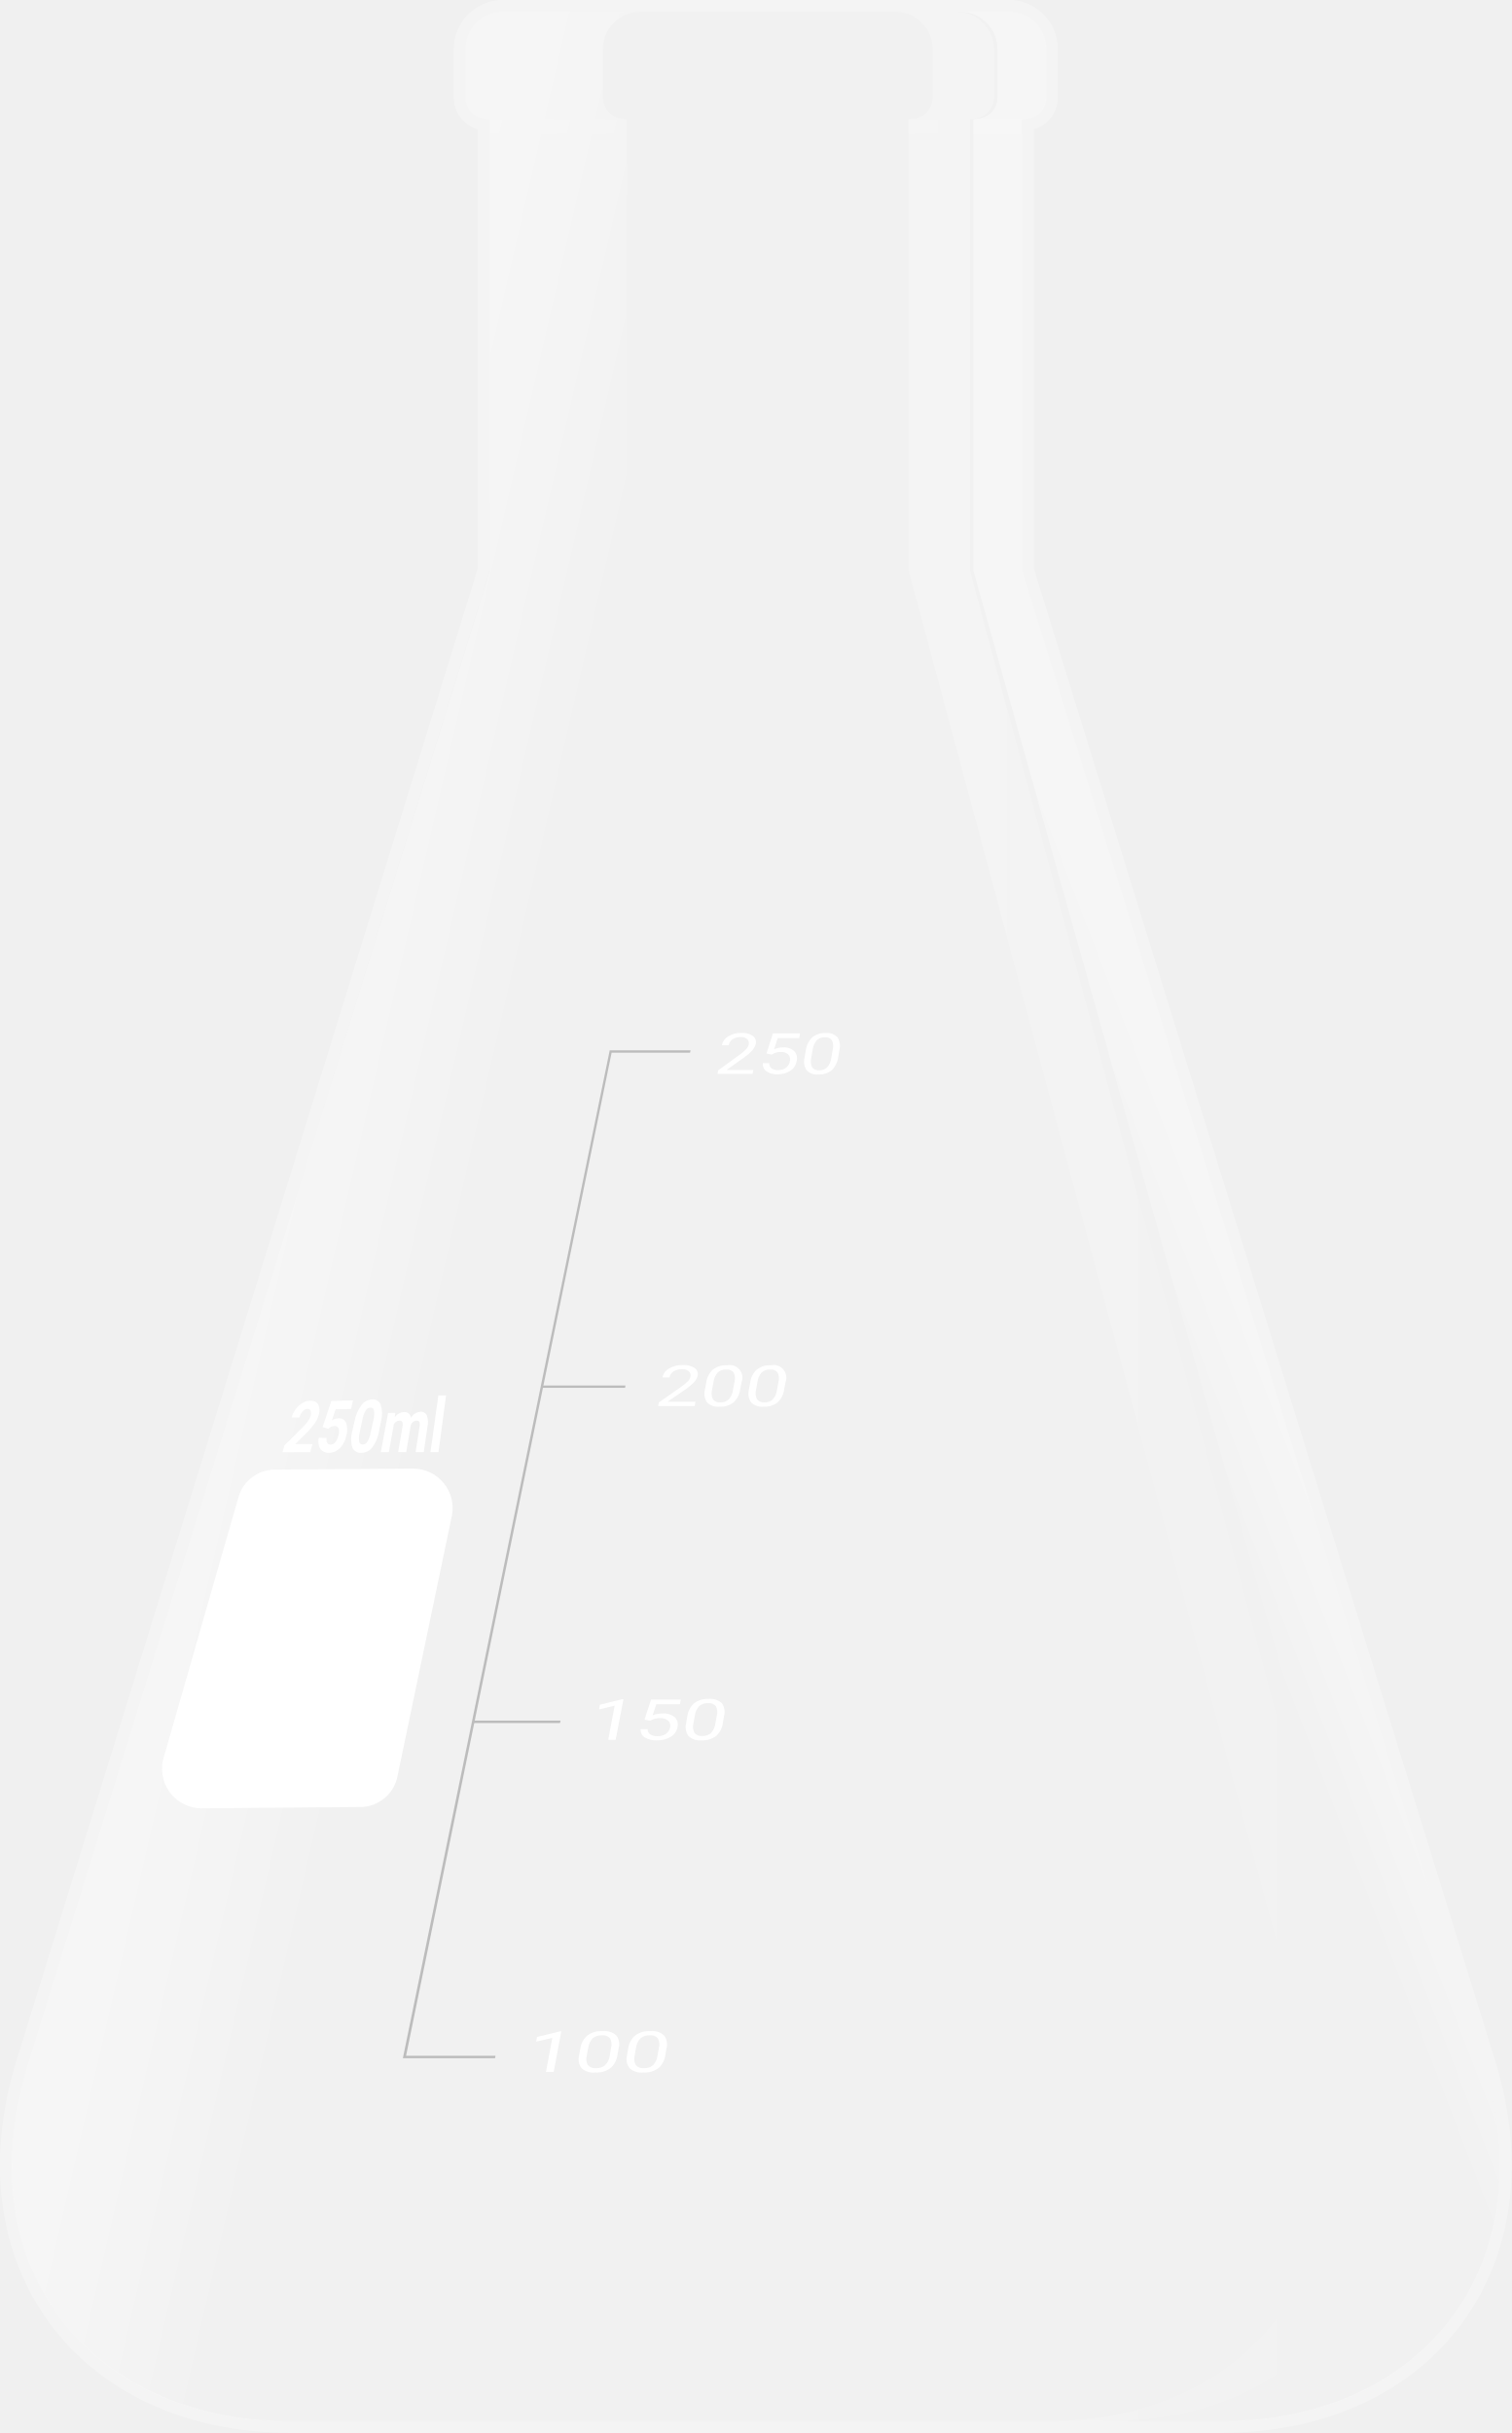
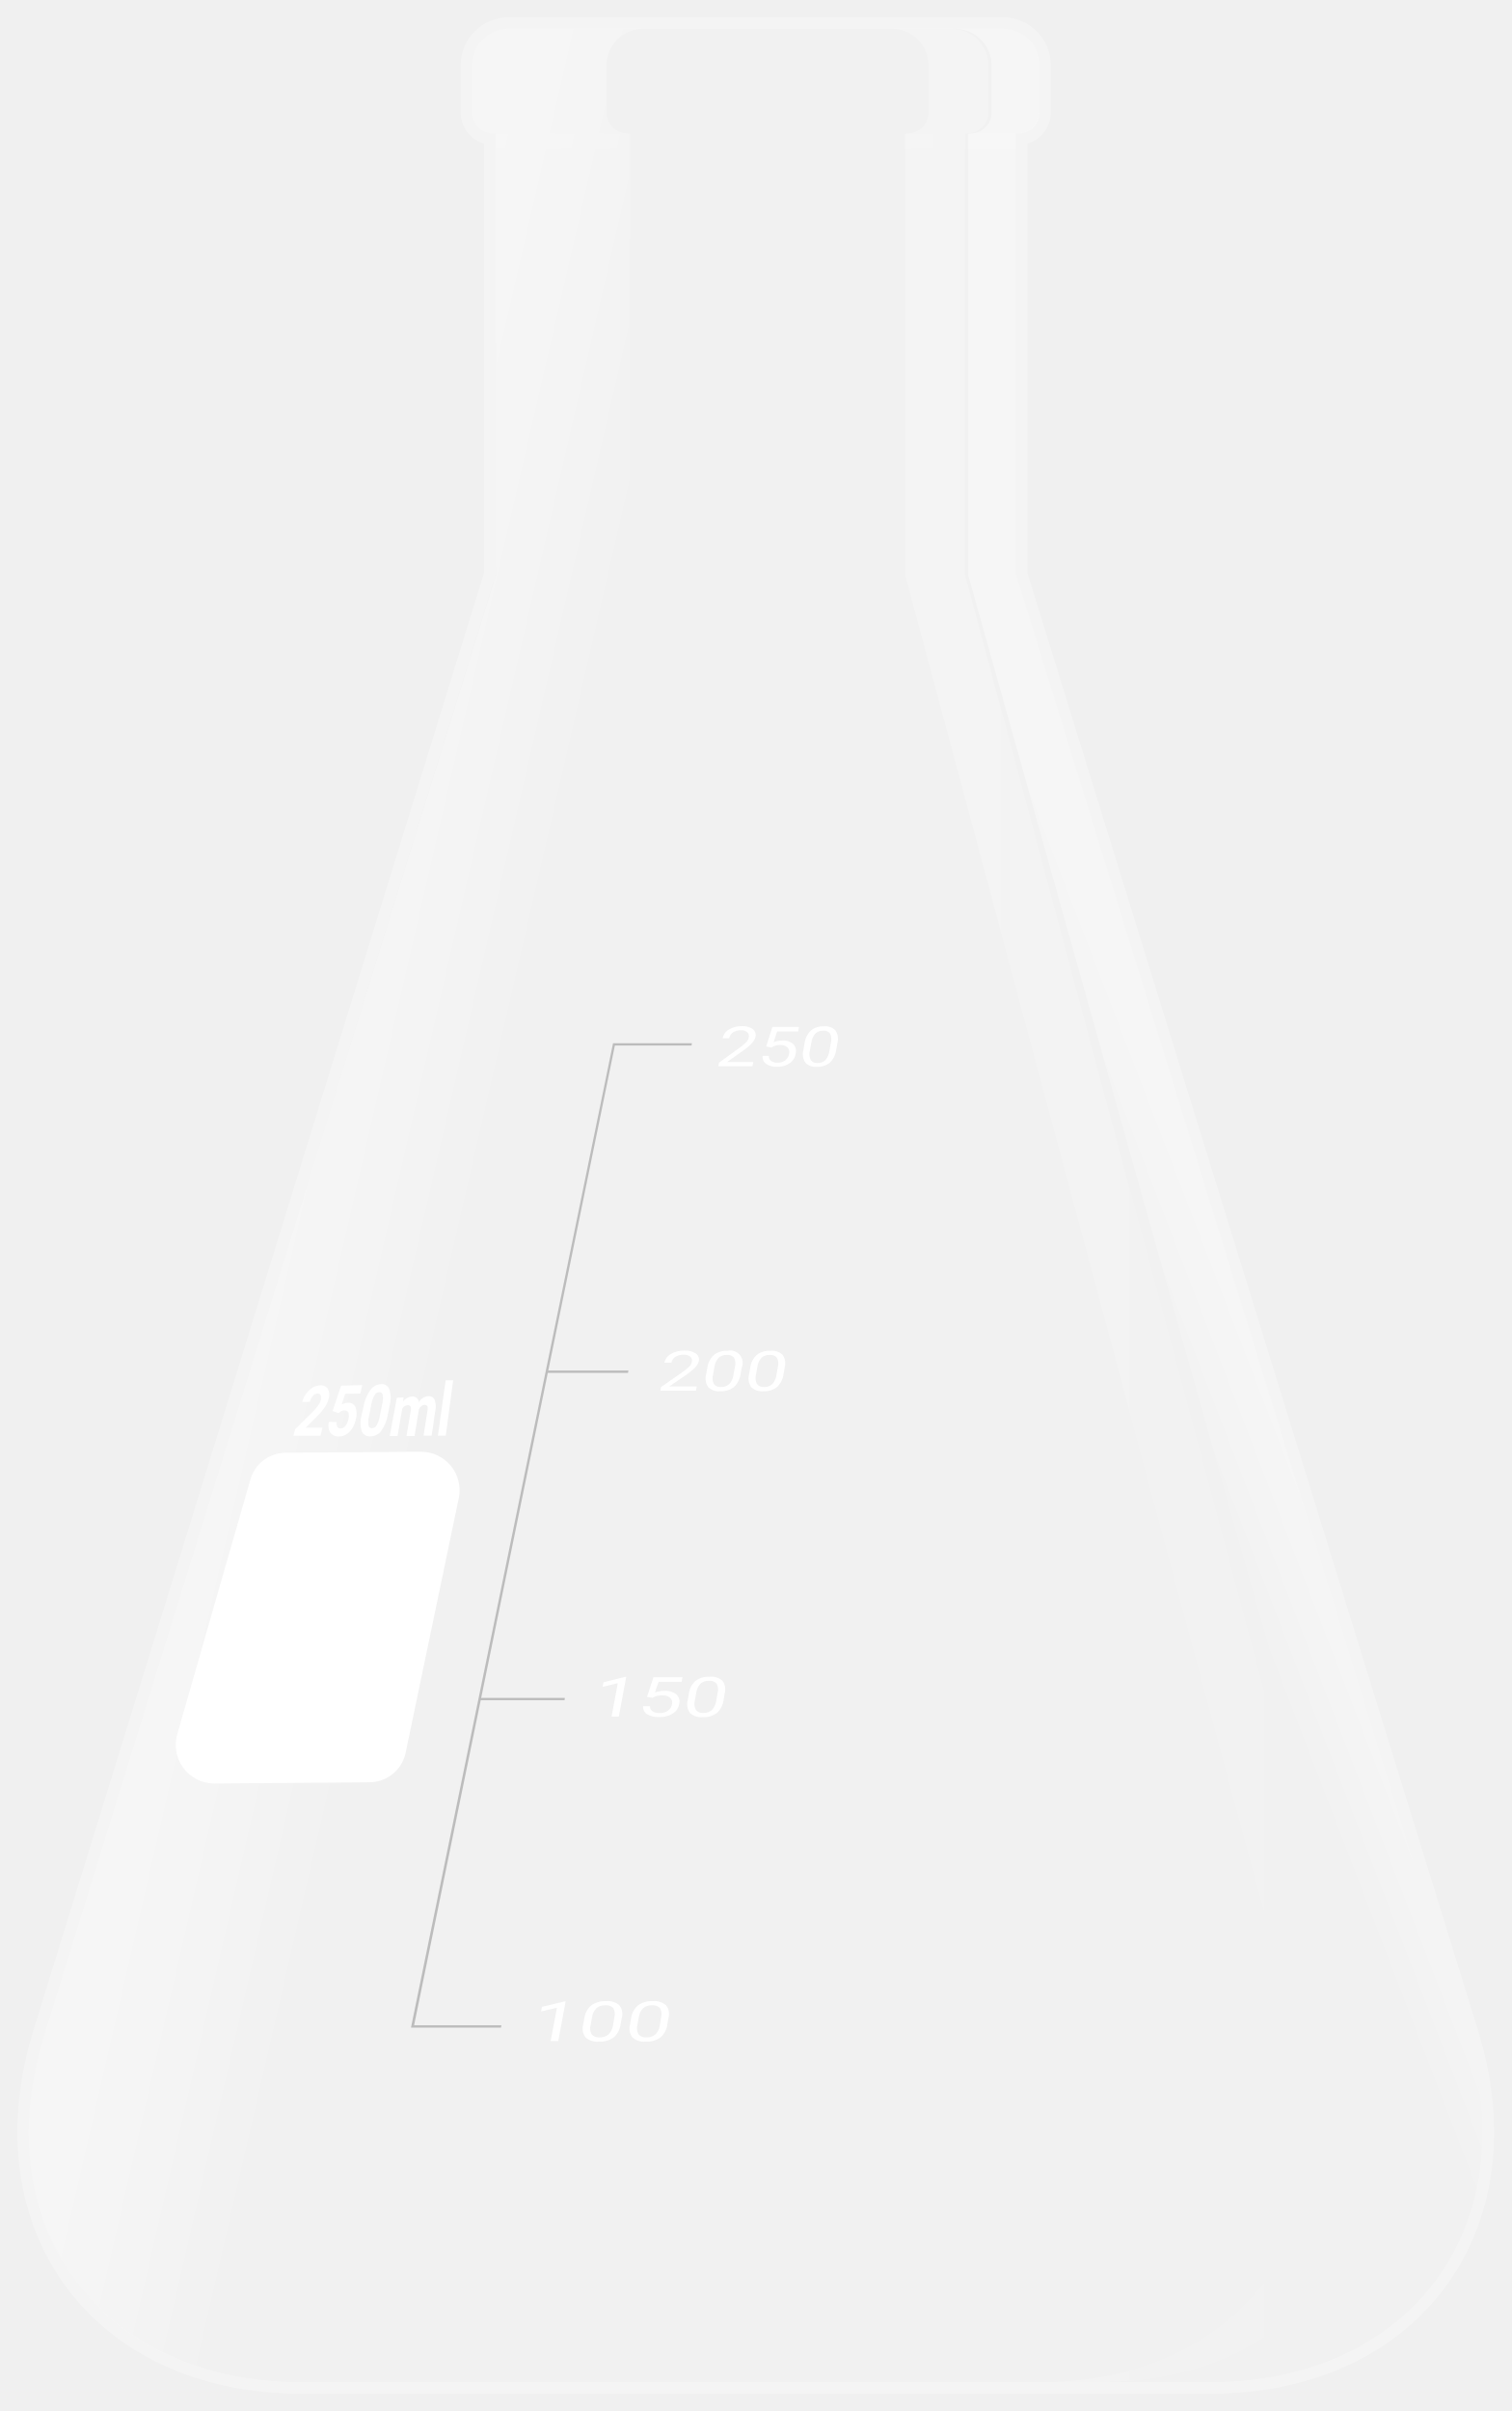
- <svg xmlns="http://www.w3.org/2000/svg" xmlns:xlink="http://www.w3.org/1999/xlink" viewBox="0 0 320.04 515">
+ <svg xmlns="http://www.w3.org/2000/svg" xmlns:xlink="http://www.w3.org/1999/xlink" viewBox="0 0 327.6 522.5">
  <defs>
-     <linearGradient id="Degradado_sin_nombre_4" x1="48.19" y1="246.93" x2="101.95" y2="259.29" gradientUnits="userSpaceOnUse">
+     <linearGradient id="Degradado_sin_nombre_4" x1="51.97" y1="250.68" x2="105.72" y2="263.04" gradientUnits="userSpaceOnUse">
      <stop offset="0" stop-color="#fff" />
      <stop offset="0.09" stop-color="#fff" stop-opacity="0.97" />
      <stop offset="0.22" stop-color="#fff" stop-opacity="0.89" />
      <stop offset="0.38" stop-color="#fff" stop-opacity="0.76" />
      <stop offset="0.56" stop-color="#fff" stop-opacity="0.57" />
      <stop offset="0.75" stop-color="#fff" stop-opacity="0.33" />
      <stop offset="0.97" stop-color="#fff" stop-opacity="0.05" />
      <stop offset="1" stop-color="#fff" stop-opacity="0" />
    </linearGradient>
-     <linearGradient id="Degradado_sin_nombre_5" x1="259.59" y1="249.12" x2="232.02" y2="259.72" xlink:href="#Degradado_sin_nombre_4" />
-     <linearGradient id="Degradado_sin_nombre_15" x1="189.54" y1="257.5" x2="293.57" y2="257.5" gradientUnits="userSpaceOnUse">
+     <linearGradient id="Degradado_sin_nombre_5" x1="263.36" y1="252.87" x2="235.8" y2="263.47" xlink:href="#Degradado_sin_nombre_4" />
+     <linearGradient id="Degradado_sin_nombre_15" x1="193.32" y1="261.25" x2="297.35" y2="261.25" gradientUnits="userSpaceOnUse">
      <stop offset="0" stop-color="#fff" stop-opacity="0.5" />
      <stop offset="1" stop-color="#fff" stop-opacity="0" />
    </linearGradient>
  </defs>
  <g style="isolation:isolate">
    <g id="Matraz_erlenmeyer" data-name="Matraz erlenmeyer">
      <g id="cuerpo">
-         <path id="borde" d="M106.49,1.25a9.17,9.17,0,0,0-9.17,9.17v10a5.82,5.82,0,0,0,5.07,5.94v94.24l-97.71,316c-13.11,42.41,12.49,77.11,56.88,77.11H258.49c44.39,0,70-34.7,56.87-77.11l-97.71-316V26.35a5.82,5.82,0,0,0,5.07-5.94v-10a9.16,9.16,0,0,0-9.17-9.17Z" style="fill:none;stroke:#fff;stroke-miterlimit:10;stroke-width:2.5px;opacity:0.3" />
-         <path id="cuerpo-2" data-name="cuerpo" d="M106.49,2.5a7.93,7.93,0,0,0-7.92,7.92v10a4.52,4.52,0,0,0,4,4.7l1.08.14v95.53l0,.18L5.88,437C-.34,457.13,2,476.08,12.56,490.36s27.93,22.14,49,22.14H258.49c21.06,0,38.46-7.86,49-22.14s12.9-33.23,6.68-53.35L216.4,120.78V25.24l1.1-.13a4.52,4.52,0,0,0,4-4.7v-10a7.93,7.93,0,0,0-7.92-7.92Z" style="fill:#fff;opacity:0.05" />
-         <path id="brillo1" d="M63.73,490.36C53.2,476.08,50.82,457.13,57,437l75.68-316,.05-.18V25.25l-1.08-.14a4.52,4.52,0,0,1-4-4.7v-10a7.93,7.93,0,0,1,7.92-7.92H106.49a7.93,7.93,0,0,0-7.92,7.92v10a4.52,4.52,0,0,0,4,4.7l1.08.14v95.53l0,.18L5.88,437C-.34,457.13,2,476.08,12.56,490.36s27.93,22.14,49,22.14h51.16C91.66,512.5,74.26,504.64,63.73,490.36Z" style="mix-blend-mode:overlay;opacity:0.4;fill:url(#Degradado_sin_nombre_4)" />
-         <path id="brillo2" d="M314.16,437,216.4,120.78V25.24l1.1-.13a4.52,4.52,0,0,0,4-4.7v-10a7.93,7.93,0,0,0-7.92-7.92h-10.3a7.92,7.92,0,0,1,7.91,7.92v10a4.51,4.51,0,0,1-4,4.7l-1.11.13v95.54L294.67,437c6.23,20.12,3.85,39.07-6.68,53.35s-27.93,22.14-49,22.14h19.49c21.06,0,38.46-7.86,49-22.14S320.38,457.13,314.16,437Z" style="mix-blend-mode:overlay;opacity:0.4;fill:url(#Degradado_sin_nombre_5)" />
-         <path id="brillo3" d="M270.5,490.36c10.53-14.28,12.91-33.23,6.68-53.35L192.44,121l-.05-.18V25.25l1.08-.14a4.52,4.52,0,0,0,4-4.7v-10a7.93,7.93,0,0,0-7.92-7.92h13a7.93,7.93,0,0,1,7.92,7.92v10a4.52,4.52,0,0,1-4,4.7l-1.08.14v95.53l.05.18L290.17,437c6.23,20.12,3.85,39.07-6.68,53.35s-27.93,22.14-49,22.14h-13C242.57,512.5,260,504.64,270.5,490.36Z" style="opacity:0.5;fill:url(#Degradado_sin_nombre_15)" />
-         <rect id="brillo4" x="103.63" y="25.25" width="112.77" height="3.11" style="fill:#fff;opacity:0.05" />
+         <path id="borde" d="M110.27,5a9.17,9.17,0,0,0-9.17,9.17v10a5.82,5.82,0,0,0,5.07,5.94v94.24l-97.71,316C-4.65,482.8,20.94,517.5,65.33,517.5H262.26c44.39,0,70-34.7,56.88-77.11l-97.71-316V30.1a5.82,5.82,0,0,0,5.07-5.94v-10A9.17,9.17,0,0,0,217.33,5Z" style="fill:none;stroke:#fff;stroke-miterlimit:10;stroke-width:2.5px;opacity:0.3" />
+         <path id="cuerpo-2" data-name="cuerpo" d="M110.27,6.25a7.93,7.93,0,0,0-7.92,7.92v10a4.52,4.52,0,0,0,4,4.7l1.08.14v95.53l0,.18L9.66,440.76c-6.22,20.12-3.85,39.07,6.68,53.35s27.93,22.14,49,22.14H262.26c21.07,0,38.47-7.86,49-22.14s12.9-33.23,6.68-53.35L220.18,124.53V29l1.1-.13a4.52,4.52,0,0,0,4-4.7v-10a7.93,7.93,0,0,0-7.92-7.92Z" style="fill:#fff;opacity:0.05" />
+         <path id="brillo1" d="M67.51,494.11C57,479.83,54.6,460.88,60.82,440.76l75.67-316,.06-.18V29l-1.08-.14a4.52,4.52,0,0,1-4-4.7v-10a7.93,7.93,0,0,1,7.92-7.92H110.27a7.93,7.93,0,0,0-7.92,7.92v10a4.52,4.52,0,0,0,4,4.7l1.08.14v95.53l0,.18L9.66,440.76c-6.22,20.12-3.85,39.07,6.68,53.35s27.93,22.14,49,22.14H116.5C95.44,516.25,78,508.39,67.51,494.11Z" style="mix-blend-mode:overlay;opacity:0.4;fill:url(#Degradado_sin_nombre_4)" />
+         <path id="brillo2" d="M317.94,440.76,220.18,124.53V29l1.1-.13a4.52,4.52,0,0,0,4-4.7v-10a7.93,7.93,0,0,0-7.92-7.92H207a7.93,7.93,0,0,1,7.92,7.92v10a4.52,4.52,0,0,1-4,4.7l-1.1.13v95.54l88.58,316.23c6.22,20.12,3.85,39.07-6.68,53.35s-27.93,22.14-49,22.14h19.49c21.07,0,38.47-7.86,49-22.14S324.16,460.88,317.94,440.76Z" style="mix-blend-mode:overlay;opacity:0.4;fill:url(#Degradado_sin_nombre_5)" />
+         <path id="brillo3" d="M274.28,494.11c10.53-14.28,12.9-33.23,6.68-53.35l-84.74-316-.06-.18V29l1.09-.14a4.51,4.51,0,0,0,4-4.7v-10a7.92,7.92,0,0,0-7.91-7.92h13a7.93,7.93,0,0,1,7.92,7.92v10a4.52,4.52,0,0,1-4,4.7l-1.09.14v95.53l.05.18L294,440.76c6.22,20.12,3.85,39.07-6.68,53.35s-27.93,22.14-49,22.14h-13C246.35,516.25,263.75,508.39,274.28,494.11Z" style="opacity:0.5;fill:url(#Degradado_sin_nombre_15)" />
+         <rect id="brillo4" x="107.41" y="29" width="112.77" height="3.11" style="fill:#fff;opacity:0.05" />
        <g id="escala">
-           <polygon points="118.57 364.71 100.14 364.71 100.24 364.21 118.67 364.21 118.57 364.71" style="fill:#bcbcbc" />
-           <polygon points="132.34 293.77 114.69 293.77 114.79 293.27 132.43 293.27 132.34 293.77" style="fill:#bcbcbc" />
-           <path d="M147.08,297.63h-7.74l.15-.78,4.7-3.28a9.77,9.77,0,0,0,1.47-1.21,1.93,1.93,0,0,0,.53-1,1.12,1.12,0,0,0-.36-1.1,2.06,2.06,0,0,0-1.4-.43,3.32,3.32,0,0,0-1.82.46,1.9,1.9,0,0,0-.86,1.28h-1.5a2.82,2.82,0,0,1,1.41-1.9,5.44,5.44,0,0,1,2.93-.73,4.08,4.08,0,0,1,2.48.63,1.56,1.56,0,0,1,.64,1.66c-.15.84-1.07,1.84-2.77,3l-3.62,2.48h5.93Z" style="fill:#fff" />
-           <path d="M156.74,294a4.73,4.73,0,0,1-1.41,2.83,4.4,4.4,0,0,1-3,.93,3.25,3.25,0,0,1-2.64-.91,3.3,3.3,0,0,1-.44-2.7l.26-1.45a4.65,4.65,0,0,1,1.41-2.79,4.43,4.43,0,0,1,3-.92,2.68,2.68,0,0,1,3.07,3.61Zm-1.24-1.48a2.78,2.78,0,0,0-.17-2,1.75,1.75,0,0,0-1.57-.63,2.44,2.44,0,0,0-1.79.63,3.59,3.59,0,0,0-.89,1.93l-.32,1.73a2.82,2.82,0,0,0,.18,2,1.75,1.75,0,0,0,1.57.66,2.41,2.41,0,0,0,1.76-.62,3.63,3.63,0,0,0,.92-2Z" style="fill:#fff" />
-           <path d="M166.05,294a4.67,4.67,0,0,1-1.39,2.83,4.38,4.38,0,0,1-3,.93,3.25,3.25,0,0,1-2.64-.91,3.3,3.3,0,0,1-.46-2.7l.26-1.45a4.58,4.58,0,0,1,1.39-2.79,4.42,4.42,0,0,1,3-.92,2.69,2.69,0,0,1,3.09,3.61Zm-1.24-1.48a2.76,2.76,0,0,0-.19-2,1.75,1.75,0,0,0-1.57-.63,2.44,2.44,0,0,0-1.79.63,3.66,3.66,0,0,0-.88,1.93l-.3,1.73a2.81,2.81,0,0,0,.19,2,1.75,1.75,0,0,0,1.57.66,2.41,2.41,0,0,0,1.76-.62,3.55,3.55,0,0,0,.9-2Z" style="fill:#fff" />
-           <path d="M159.32,227.32h-7.4l.15-.78,4.52-3.28a9.75,9.75,0,0,0,1.42-1.21,2.05,2.05,0,0,0,.51-1,1.15,1.15,0,0,0-.33-1.1,1.91,1.91,0,0,0-1.34-.43,3.14,3.14,0,0,0-1.75.46,2,2,0,0,0-.83,1.28h-1.43a2.84,2.84,0,0,1,1.36-1.9,5.17,5.17,0,0,1,2.81-.73,3.73,3.73,0,0,1,2.36.63A1.59,1.59,0,0,1,160,221c-.16.84-1,1.84-2.68,3l-3.49,2.48h5.67Z" style="fill:#fff" />
-           <path d="M162.28,223l1.36-4.25h5.75l-.18,1h-4.55l-.76,2.33a5,5,0,0,1,1.95-.37,3.13,3.13,0,0,1,2.3.77,2.21,2.21,0,0,1,.53,2.08,3.09,3.09,0,0,1-1.31,2.08,4.67,4.67,0,0,1-2.77.76,3.78,3.78,0,0,1-2.33-.63,1.86,1.86,0,0,1-.76-1.73h1.35a1.31,1.31,0,0,0,.49,1.1,2.3,2.3,0,0,0,1.41.37,2.63,2.63,0,0,0,1.66-.51,2.27,2.27,0,0,0,.83-1.43,1.45,1.45,0,0,0-.37-1.37,2.12,2.12,0,0,0-1.54-.52,3.35,3.35,0,0,0-1.53.31l-.42.24Z" style="fill:#fff" />
-           <path d="M177.48,223.68a4.78,4.78,0,0,1-1.35,2.83,4.1,4.1,0,0,1-2.86.93,3,3,0,0,1-2.51-.91,3.43,3.43,0,0,1-.42-2.7l.26-1.45a4.72,4.72,0,0,1,1.35-2.79,4.12,4.12,0,0,1,2.85-.92,3,3,0,0,1,2.51.89,3.4,3.4,0,0,1,.41,2.72Zm-1.18-1.48a2.9,2.9,0,0,0-.16-2,1.62,1.62,0,0,0-1.5-.63,2.28,2.28,0,0,0-1.71.63,3.73,3.73,0,0,0-.86,1.93l-.3,1.73a2.91,2.91,0,0,0,.17,2.05,1.63,1.63,0,0,0,1.49.65,2.27,2.27,0,0,0,1.69-.62,3.77,3.77,0,0,0,.88-2Z" style="fill:#fff" />
-           <path d="M130.35,368.27h-1.58l1.36-7.23-3.3.8.18-1,4.69-1.17H132Z" style="fill:#fff" />
-           <path d="M136.45,364l1.4-4.26h6.29l-.17,1h-5l-.79,2.32a6,6,0,0,1,2.12-.37,3.68,3.68,0,0,1,2.53.77,2.14,2.14,0,0,1,.62,2.09,3,3,0,0,1-1.4,2.07,5.43,5.43,0,0,1-3,.76,4.53,4.53,0,0,1-2.55-.62,1.85,1.85,0,0,1-.86-1.74h1.48a1.27,1.27,0,0,0,.55,1.11,2.78,2.78,0,0,0,1.54.37A3,3,0,0,0,141,367a2.14,2.14,0,0,0,.88-1.42,1.4,1.4,0,0,0-.43-1.38,2.47,2.47,0,0,0-1.69-.51,3.75,3.75,0,0,0-1.66.31l-.46.23Z" style="fill:#fff" />
-           <path d="M153.06,364.63a4.54,4.54,0,0,1-1.43,2.83,4.72,4.72,0,0,1-3.1.92,3.52,3.52,0,0,1-2.76-.9,3.22,3.22,0,0,1-.51-2.71l.26-1.44a4.51,4.51,0,0,1,1.43-2.8,4.73,4.73,0,0,1,3.1-.91,3.59,3.59,0,0,1,2.77.88,3.23,3.23,0,0,1,.49,2.72Zm-1.3-1.49a2.68,2.68,0,0,0-.21-2,1.9,1.9,0,0,0-1.65-.63,2.63,2.63,0,0,0-1.86.62,3.53,3.53,0,0,0-.91,1.93l-.31,1.74a2.74,2.74,0,0,0,.22,2,1.87,1.87,0,0,0,1.64.66,2.63,2.63,0,0,0,1.84-.62,3.5,3.5,0,0,0,.93-2Z" style="fill:#fff" />
-           <path d="M117.23,438.58h-1.64l1.35-7.22-3.43.8.18-1,4.88-1.17h.26Z" style="fill:#fff" />
-           <path d="M130.74,434.94a4.51,4.51,0,0,1-1.49,2.83,5,5,0,0,1-3.23.93,3.76,3.76,0,0,1-2.89-.91,3.12,3.12,0,0,1-.52-2.7l.26-1.45a4.46,4.46,0,0,1,1.49-2.79,5,5,0,0,1,3.23-.92,3.8,3.8,0,0,1,2.88.89,3.09,3.09,0,0,1,.52,2.72Zm-1.37-1.48a2.6,2.6,0,0,0-.22-2,2,2,0,0,0-1.72-.63,2.78,2.78,0,0,0-1.94.63,3.48,3.48,0,0,0-.94,1.93l-.32,1.73a2.59,2.59,0,0,0,.24,2,2,2,0,0,0,1.71.66,2.76,2.76,0,0,0,1.91-.62,3.45,3.45,0,0,0,1-1.95Z" style="fill:#fff" />
-           <path d="M140.88,434.94a4.45,4.45,0,0,1-1.47,2.83,5,5,0,0,1-3.23.93,3.78,3.78,0,0,1-2.89-.91,3.12,3.12,0,0,1-.54-2.7l.25-1.45a4.45,4.45,0,0,1,1.48-2.79,5,5,0,0,1,3.22-.92,3.84,3.84,0,0,1,2.89.89,3.12,3.12,0,0,1,.53,2.72Zm-1.38-1.48a2.59,2.59,0,0,0-.23-2,2,2,0,0,0-1.73-.63,2.75,2.75,0,0,0-1.93.63,3.47,3.47,0,0,0-.93,1.93l-.31,1.73a2.62,2.62,0,0,0,.25,2,2,2,0,0,0,1.71.66,2.73,2.73,0,0,0,1.91-.62,3.38,3.38,0,0,0,.95-1.95Z" style="fill:#fff" />
-           <polygon points="104.81 435.66 85.3 435.66 129.09 222.33 146.2 222.33 146.1 222.83 129.49 222.83 85.97 435.16 104.9 435.16 104.81 435.66" style="fill:#bcbcbc" />
-           <path d="M65.68,307.39H59.81l.41-1.45L64,302.23a12.13,12.13,0,0,0,1.19-1.38,3.45,3.45,0,0,0,.57-1.11,1.86,1.86,0,0,0,0-1.12.66.66,0,0,0-.68-.4,1.38,1.38,0,0,0-1,.52,3.09,3.09,0,0,0-.69,1.31l-1.65,0a5.83,5.83,0,0,1,.87-1.79A4.65,4.65,0,0,1,64,297a3.19,3.19,0,0,1,1.6-.5,1.83,1.83,0,0,1,1.75.76,2.84,2.84,0,0,1,.12,2.24,5.91,5.91,0,0,1-.74,1.64,14.17,14.17,0,0,1-1.61,1.94l-2.62,2.59h3.66Z" style="fill:#fff" />
-           <path d="M68.3,302.06l1.85-5.52,4.58-.11-.41,1.82-3.27.06-.77,2.34a2.64,2.64,0,0,1,1.35-.43,1.63,1.63,0,0,1,1.64.94,4.31,4.31,0,0,1,.06,2.71,5.63,5.63,0,0,1-.77,1.9,4.11,4.11,0,0,1-1.29,1.3,3.12,3.12,0,0,1-1.65.46,2.27,2.27,0,0,1-1.35-.4A2,2,0,0,1,67.5,306a3.41,3.41,0,0,1,0-1.65h1.66a1.6,1.6,0,0,0,.11,1.06.81.81,0,0,0,.75.37,1.28,1.28,0,0,0,1-.53,3.61,3.61,0,0,0,.66-1.5,2.29,2.29,0,0,0,0-1.42.86.86,0,0,0-.88-.48,1.57,1.57,0,0,0-1.06.41l-.21.2Z" style="fill:#fff" />
-           <path d="M80.28,302.79a8.11,8.11,0,0,1-1.41,3.52,2.94,2.94,0,0,1-2.39,1.22,1.84,1.84,0,0,1-1.89-1.18,6,6,0,0,1,0-3.39l.44-2a8.46,8.46,0,0,1,1.47-3.5,3,3,0,0,1,2.3-1.25,1.73,1.73,0,0,1,1.81,1.15,6.28,6.28,0,0,1,.07,3.41Zm-1.22-2.23a5.21,5.21,0,0,0,.12-2,.7.7,0,0,0-.75-.61,1.18,1.18,0,0,0-1,.61,5.75,5.75,0,0,0-.69,1.87l-.56,2.68a5.1,5.1,0,0,0-.14,2,.73.73,0,0,0,.77.66,1.22,1.22,0,0,0,1-.64,6,6,0,0,0,.67-1.93Z" style="fill:#fff" />
-           <path d="M83.7,299.08l-.12.92a2.53,2.53,0,0,1,2-1.11A1.32,1.32,0,0,1,87,300.14,2.52,2.52,0,0,1,89,298.83a1.35,1.35,0,0,1,1.37.77,4.4,4.4,0,0,1,.14,2.39l-.79,5.39H88l.82-5.36a2,2,0,0,0,0-1c-.1-.22-.33-.32-.67-.32a1.37,1.37,0,0,0-1.19,1L86,307.38h-1.7l.9-5.31a1.84,1.84,0,0,0,0-1.05c-.1-.21-.33-.31-.67-.31a1.35,1.35,0,0,0-1.15.8l-1.05,5.87h-1.7l1.54-8.28Z" style="fill:#fff" />
-           <path d="M92.84,307.38h-1.7l1.67-12,1.63,0Z" style="fill:#fff" />
-           <path d="M76.37,382.5l-33.77.27a8.38,8.38,0,0,1-7.91-10.89l15.83-55.05a8,8,0,0,1,7.59-5.75l29.44-.22a8.36,8.36,0,0,1,8.15,9.86l-11.49,55A8.07,8.07,0,0,1,76.37,382.5Z" style="fill:#fff" />
+           <polygon points="122.35 368.46 103.92 368.46 104.02 367.96 122.44 367.96 122.35 368.46" style="fill:#bcbcbc" />
+           <polygon points="136.11 297.52 118.47 297.52 118.57 297.02 136.21 297.02 136.11 297.52" style="fill:#bcbcbc" />
+           <path d="M150.86,301.38h-7.74l.15-.78,4.7-3.28a10.32,10.32,0,0,0,1.47-1.21,1.91,1.91,0,0,0,.52-1,1.09,1.09,0,0,0-.35-1.1,2.08,2.08,0,0,0-1.41-.43,3.34,3.34,0,0,0-1.82.46,1.92,1.92,0,0,0-.85,1.28H144a2.82,2.82,0,0,1,1.41-1.9,5.42,5.42,0,0,1,2.93-.73,4.1,4.1,0,0,1,2.48.63,1.57,1.57,0,0,1,.64,1.66c-.15.84-1.08,1.84-2.77,3l-3.63,2.48H151Z" style="fill:#fff" />
+           <path d="M160.51,297.74a4.67,4.67,0,0,1-1.4,2.83,4.41,4.41,0,0,1-3,.93,3.23,3.23,0,0,1-2.63-.91,3.3,3.3,0,0,1-.45-2.7l.27-1.45a4.65,4.65,0,0,1,1.41-2.79,4.43,4.43,0,0,1,3-.92,2.68,2.68,0,0,1,3.07,3.61Zm-1.23-1.48a2.78,2.78,0,0,0-.17-2,1.77,1.77,0,0,0-1.58-.63,2.42,2.42,0,0,0-1.78.63,3.59,3.59,0,0,0-.9,1.93l-.31,1.73a2.82,2.82,0,0,0,.18,2,1.73,1.73,0,0,0,1.56.66,2.44,2.44,0,0,0,1.77-.62,3.56,3.56,0,0,0,.91-2Z" style="fill:#fff" />
+           <path d="M169.83,297.74a4.67,4.67,0,0,1-1.39,2.83,4.38,4.38,0,0,1-3,.93,3.25,3.25,0,0,1-2.64-.91,3.3,3.3,0,0,1-.46-2.7l.26-1.45a4.58,4.58,0,0,1,1.39-2.79,4.38,4.38,0,0,1,3-.92,3.35,3.35,0,0,1,2.64.88,3.3,3.3,0,0,1,.45,2.73Zm-1.24-1.48a2.82,2.82,0,0,0-.19-2,1.77,1.77,0,0,0-1.58-.63,2.43,2.43,0,0,0-1.78.63,3.58,3.58,0,0,0-.88,1.93l-.31,1.73a2.86,2.86,0,0,0,.2,2,1.74,1.74,0,0,0,1.57.66,2.43,2.43,0,0,0,1.76-.62,3.55,3.55,0,0,0,.9-2Z" style="fill:#fff" />
+           <path d="M163.1,231.07h-7.4l.14-.78,4.53-3.28a9.75,9.75,0,0,0,1.42-1.21,2,2,0,0,0,.5-1,1.12,1.12,0,0,0-.32-1.1,1.92,1.92,0,0,0-1.34-.43,3.09,3.09,0,0,0-1.75.46,1.93,1.93,0,0,0-.83,1.28h-1.43a2.84,2.84,0,0,1,1.36-1.9,5.17,5.17,0,0,1,2.81-.73,3.73,3.73,0,0,1,2.36.63,1.61,1.61,0,0,1,.61,1.66c-.16.84-1,1.84-2.68,3l-3.49,2.48h5.67Z" style="fill:#fff" />
+           <path d="M166.06,226.79l1.35-4.25h5.76l-.18,1h-4.55l-.76,2.33a4.93,4.93,0,0,1,1.94-.37,3.14,3.14,0,0,1,2.31.77,2.21,2.21,0,0,1,.53,2.08,3.13,3.13,0,0,1-1.31,2.08,4.69,4.69,0,0,1-2.77.76,3.78,3.78,0,0,1-2.33-.63,1.86,1.86,0,0,1-.76-1.73h1.35a1.28,1.28,0,0,0,.49,1.1,2.3,2.3,0,0,0,1.41.37,2.65,2.65,0,0,0,1.66-.51,2.27,2.27,0,0,0,.83-1.43,1.45,1.45,0,0,0-.37-1.37,2.12,2.12,0,0,0-1.54-.52,3.35,3.35,0,0,0-1.53.31l-.42.24Z" style="fill:#fff" />
+           <path d="M181.26,227.43a4.78,4.78,0,0,1-1.35,2.83,4.12,4.12,0,0,1-2.86.93,3,3,0,0,1-2.51-.91,3.35,3.35,0,0,1-.42-2.7l.25-1.45a4.78,4.78,0,0,1,1.36-2.79,4.12,4.12,0,0,1,2.85-.92,3.05,3.05,0,0,1,2.51.89,3.4,3.4,0,0,1,.41,2.72ZM180.08,226a2.9,2.9,0,0,0-.16-2,1.64,1.64,0,0,0-1.5-.63,2.28,2.28,0,0,0-1.71.63,3.73,3.73,0,0,0-.86,1.93l-.31,1.73a3,3,0,0,0,.17,2.05,1.66,1.66,0,0,0,1.5.65,2.23,2.23,0,0,0,1.68-.62,3.62,3.62,0,0,0,.88-2Z" style="fill:#fff" />
+           <path d="M134.13,372h-1.58l1.35-7.23-3.3.8.19-1,4.69-1.17h.25Z" style="fill:#fff" />
+           <path d="M140.23,367.74l1.4-4.26h6.29l-.18,1h-5l-.79,2.32a6,6,0,0,1,2.12-.37,3.68,3.68,0,0,1,2.53.77,2.12,2.12,0,0,1,.61,2.09,3,3,0,0,1-1.4,2.07,5.38,5.38,0,0,1-3,.76,4.59,4.59,0,0,1-2.56-.62,1.87,1.87,0,0,1-.86-1.74h1.49a1.27,1.27,0,0,0,.55,1.11,2.76,2.76,0,0,0,1.54.37,3,3,0,0,0,1.81-.52,2.14,2.14,0,0,0,.88-1.42,1.4,1.4,0,0,0-.43-1.38,2.47,2.47,0,0,0-1.69-.51,3.83,3.83,0,0,0-1.67.31l-.45.23Z" style="fill:#fff" />
+           <path d="M156.84,368.38a4.59,4.59,0,0,1-1.43,2.83,4.72,4.72,0,0,1-3.1.92,3.56,3.56,0,0,1-2.77-.9,3.25,3.25,0,0,1-.5-2.71l.26-1.44a4.51,4.51,0,0,1,1.43-2.8,4.73,4.73,0,0,1,3.1-.91,3.55,3.55,0,0,1,2.76.88,3.17,3.17,0,0,1,.49,2.72Zm-1.31-1.49a2.69,2.69,0,0,0-.2-2,1.91,1.91,0,0,0-1.66-.63,2.6,2.6,0,0,0-1.85.62,3.46,3.46,0,0,0-.91,1.93l-.31,1.74a2.74,2.74,0,0,0,.22,2,1.87,1.87,0,0,0,1.64.66,2.63,2.63,0,0,0,1.84-.62,3.64,3.64,0,0,0,.93-2Z" style="fill:#fff" />
+           <path d="M121,442.33h-1.65l1.36-7.22-3.44.8.19-1,4.88-1.17h.26Z" style="fill:#fff" />
+           <path d="M134.51,438.69a4.46,4.46,0,0,1-1.48,2.83,5,5,0,0,1-3.24.93,3.75,3.75,0,0,1-2.88-.91,3.12,3.12,0,0,1-.53-2.7l.27-1.45a4.46,4.46,0,0,1,1.49-2.79,5,5,0,0,1,3.23-.92,3.81,3.81,0,0,1,2.88.89,3.09,3.09,0,0,1,.52,2.72Zm-1.36-1.48a2.6,2.6,0,0,0-.22-2,2,2,0,0,0-1.72-.63,2.76,2.76,0,0,0-1.94.63,3.41,3.41,0,0,0-.94,1.93l-.32,1.73a2.63,2.63,0,0,0,.23,2,2,2,0,0,0,1.72.66,2.72,2.72,0,0,0,1.9-.62,3.39,3.39,0,0,0,1-1.95Z" style="fill:#fff" />
+           <path d="M144.65,438.69a4.45,4.45,0,0,1-1.47,2.83,5,5,0,0,1-3.22.93,3.76,3.76,0,0,1-2.89-.91,3.12,3.12,0,0,1-.54-2.7l.25-1.45a4.45,4.45,0,0,1,1.48-2.79,5,5,0,0,1,3.22-.92,3.84,3.84,0,0,1,2.89.89,3.12,3.12,0,0,1,.53,2.72Zm-1.37-1.48a2.64,2.64,0,0,0-.23-2,2,2,0,0,0-1.73-.63,2.75,2.75,0,0,0-1.93.63,3.34,3.34,0,0,0-.93,1.93l-.31,1.73a2.62,2.62,0,0,0,.25,2,2,2,0,0,0,1.71.66,2.75,2.75,0,0,0,1.91-.62A3.38,3.38,0,0,0,143,439Z" style="fill:#fff" />
+           <polygon points="108.58 439.41 89.08 439.41 132.87 226.08 149.97 226.08 149.88 226.58 133.27 226.58 89.75 438.91 108.68 438.91 108.58 439.41" style="fill:#bcbcbc" />
+           <path d="M69.46,311.14H63.58l.42-1.45L67.75,306a12.13,12.13,0,0,0,1.19-1.38,3.41,3.41,0,0,0,.56-1.11,1.71,1.71,0,0,0,0-1.12.65.65,0,0,0-.68-.4,1.4,1.4,0,0,0-1,.52,3.19,3.19,0,0,0-.68,1.31l-1.65,0a5.41,5.41,0,0,1,.87-1.79,4.61,4.61,0,0,1,1.36-1.29,3.26,3.26,0,0,1,1.61-.5,1.83,1.83,0,0,1,1.75.76,2.84,2.84,0,0,1,.12,2.24,5.91,5.91,0,0,1-.74,1.64,14.17,14.17,0,0,1-1.61,1.94l-2.62,2.59H69.9Z" style="fill:#fff" />
+           <path d="M72.08,305.81l1.85-5.52,4.58-.11L78.1,302l-3.28.06-.77,2.34A2.7,2.7,0,0,1,75.4,304a1.62,1.62,0,0,1,1.64.94,4.23,4.23,0,0,1,.07,2.71,5.84,5.84,0,0,1-.77,1.9,4.11,4.11,0,0,1-1.29,1.3,3.12,3.12,0,0,1-1.65.46,2.27,2.27,0,0,1-1.35-.4,2,2,0,0,1-.77-1.11,3.41,3.41,0,0,1,0-1.65H73a1.54,1.54,0,0,0,.11,1.06.8.8,0,0,0,.74.37,1.28,1.28,0,0,0,1-.53,3.61,3.61,0,0,0,.66-1.5,2.21,2.21,0,0,0,0-1.42.85.85,0,0,0-.88-.48,1.56,1.56,0,0,0-1,.41l-.21.2Z" style="fill:#fff" />
+           <path d="M84.06,306.54a8.23,8.23,0,0,1-1.41,3.52,2.94,2.94,0,0,1-2.39,1.22,1.84,1.84,0,0,1-1.89-1.18,6,6,0,0,1,0-3.39l.45-2a8.33,8.33,0,0,1,1.47-3.5,3,3,0,0,1,2.3-1.25,1.73,1.73,0,0,1,1.81,1.15,6.38,6.38,0,0,1,.07,3.41Zm-1.22-2.23a5.21,5.21,0,0,0,.12-2,.71.71,0,0,0-.75-.61,1.18,1.18,0,0,0-1,.61,5.75,5.75,0,0,0-.69,1.87L80,306.86a5.1,5.1,0,0,0-.14,2,.73.73,0,0,0,.77.66,1.22,1.22,0,0,0,1-.64,6,6,0,0,0,.67-1.93Z" style="fill:#fff" />
+           <path d="M87.48,302.83l-.12.92a2.53,2.53,0,0,1,2-1.11,1.32,1.32,0,0,1,1.42,1.25,2.51,2.51,0,0,1,2.06-1.31,1.35,1.35,0,0,1,1.37.77,4.5,4.5,0,0,1,.14,2.39l-.79,5.39H91.81l.83-5.36a2,2,0,0,0,0-1c-.1-.22-.33-.32-.68-.32s-.89.33-1.18,1l-.93,5.75H88.1l.9-5.31a1.94,1.94,0,0,0,0-1.05.68.68,0,0,0-.67-.31,1.36,1.36,0,0,0-1.16.8l-1,5.87h-1.7l1.55-8.28Z" style="fill:#fff" />
+           <path d="M96.62,311.13H94.91l1.68-12,1.63,0Z" style="fill:#fff" />
+           <path d="M80.15,386.25l-33.77.27a8.38,8.38,0,0,1-7.91-10.89l15.82-55.05a8,8,0,0,1,7.6-5.75l29.44-.22a8.36,8.36,0,0,1,8.15,9.86L88,379.46A8.07,8.07,0,0,1,80.15,386.25Z" style="fill:#fff" />
        </g>
      </g>
    </g>
  </g>
</svg>
